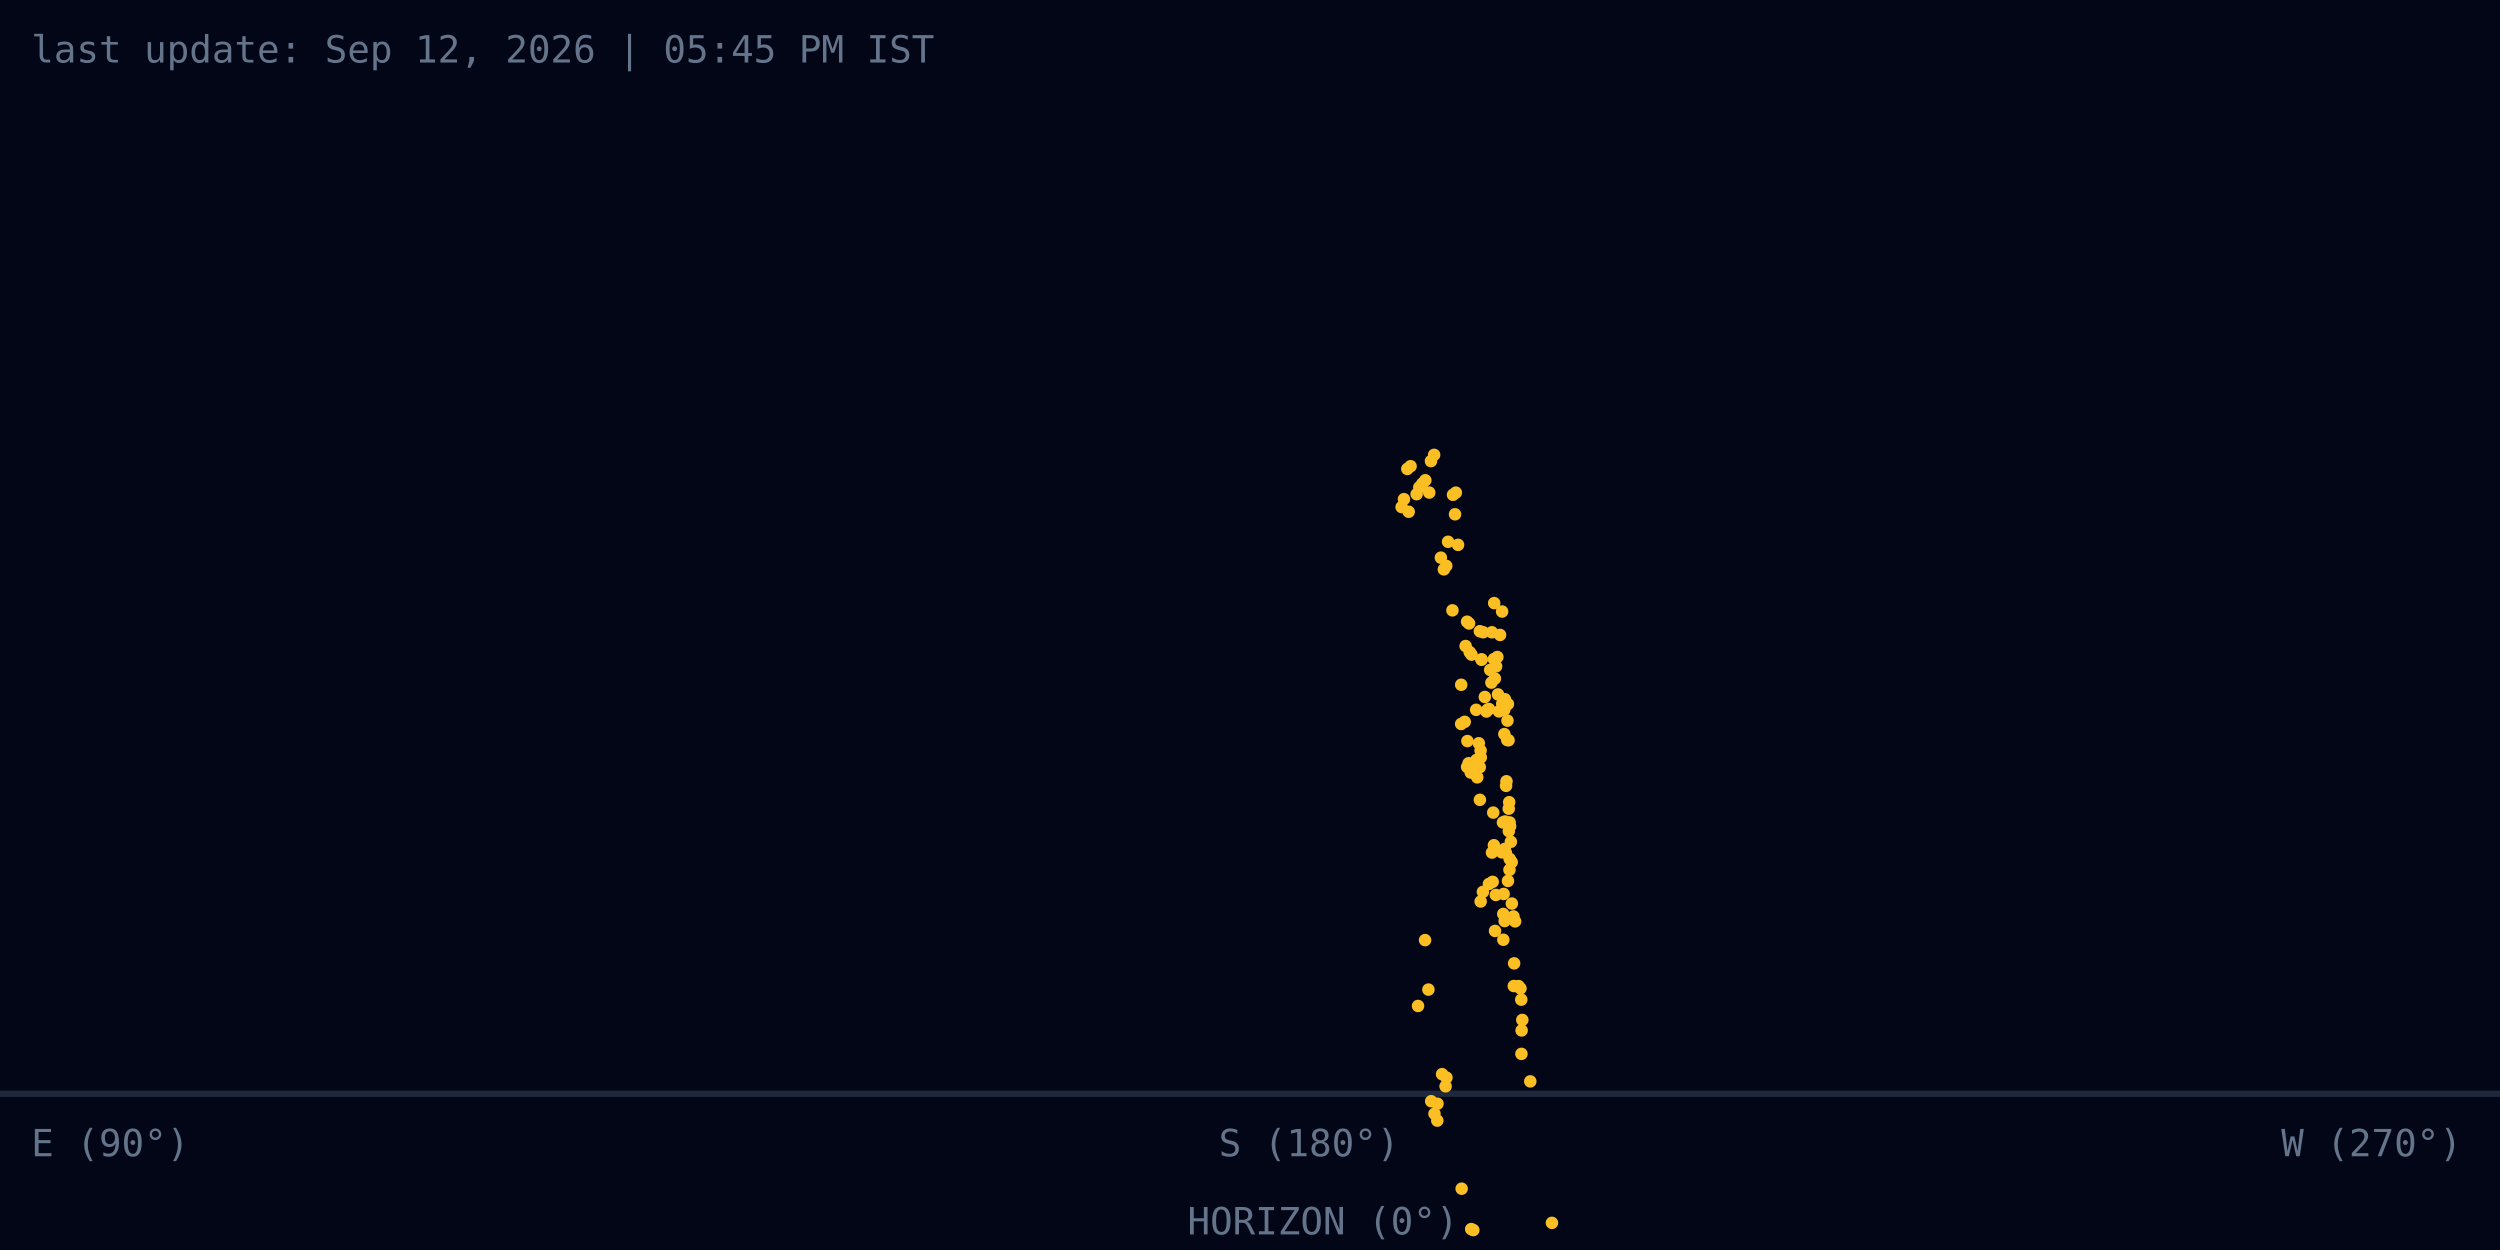
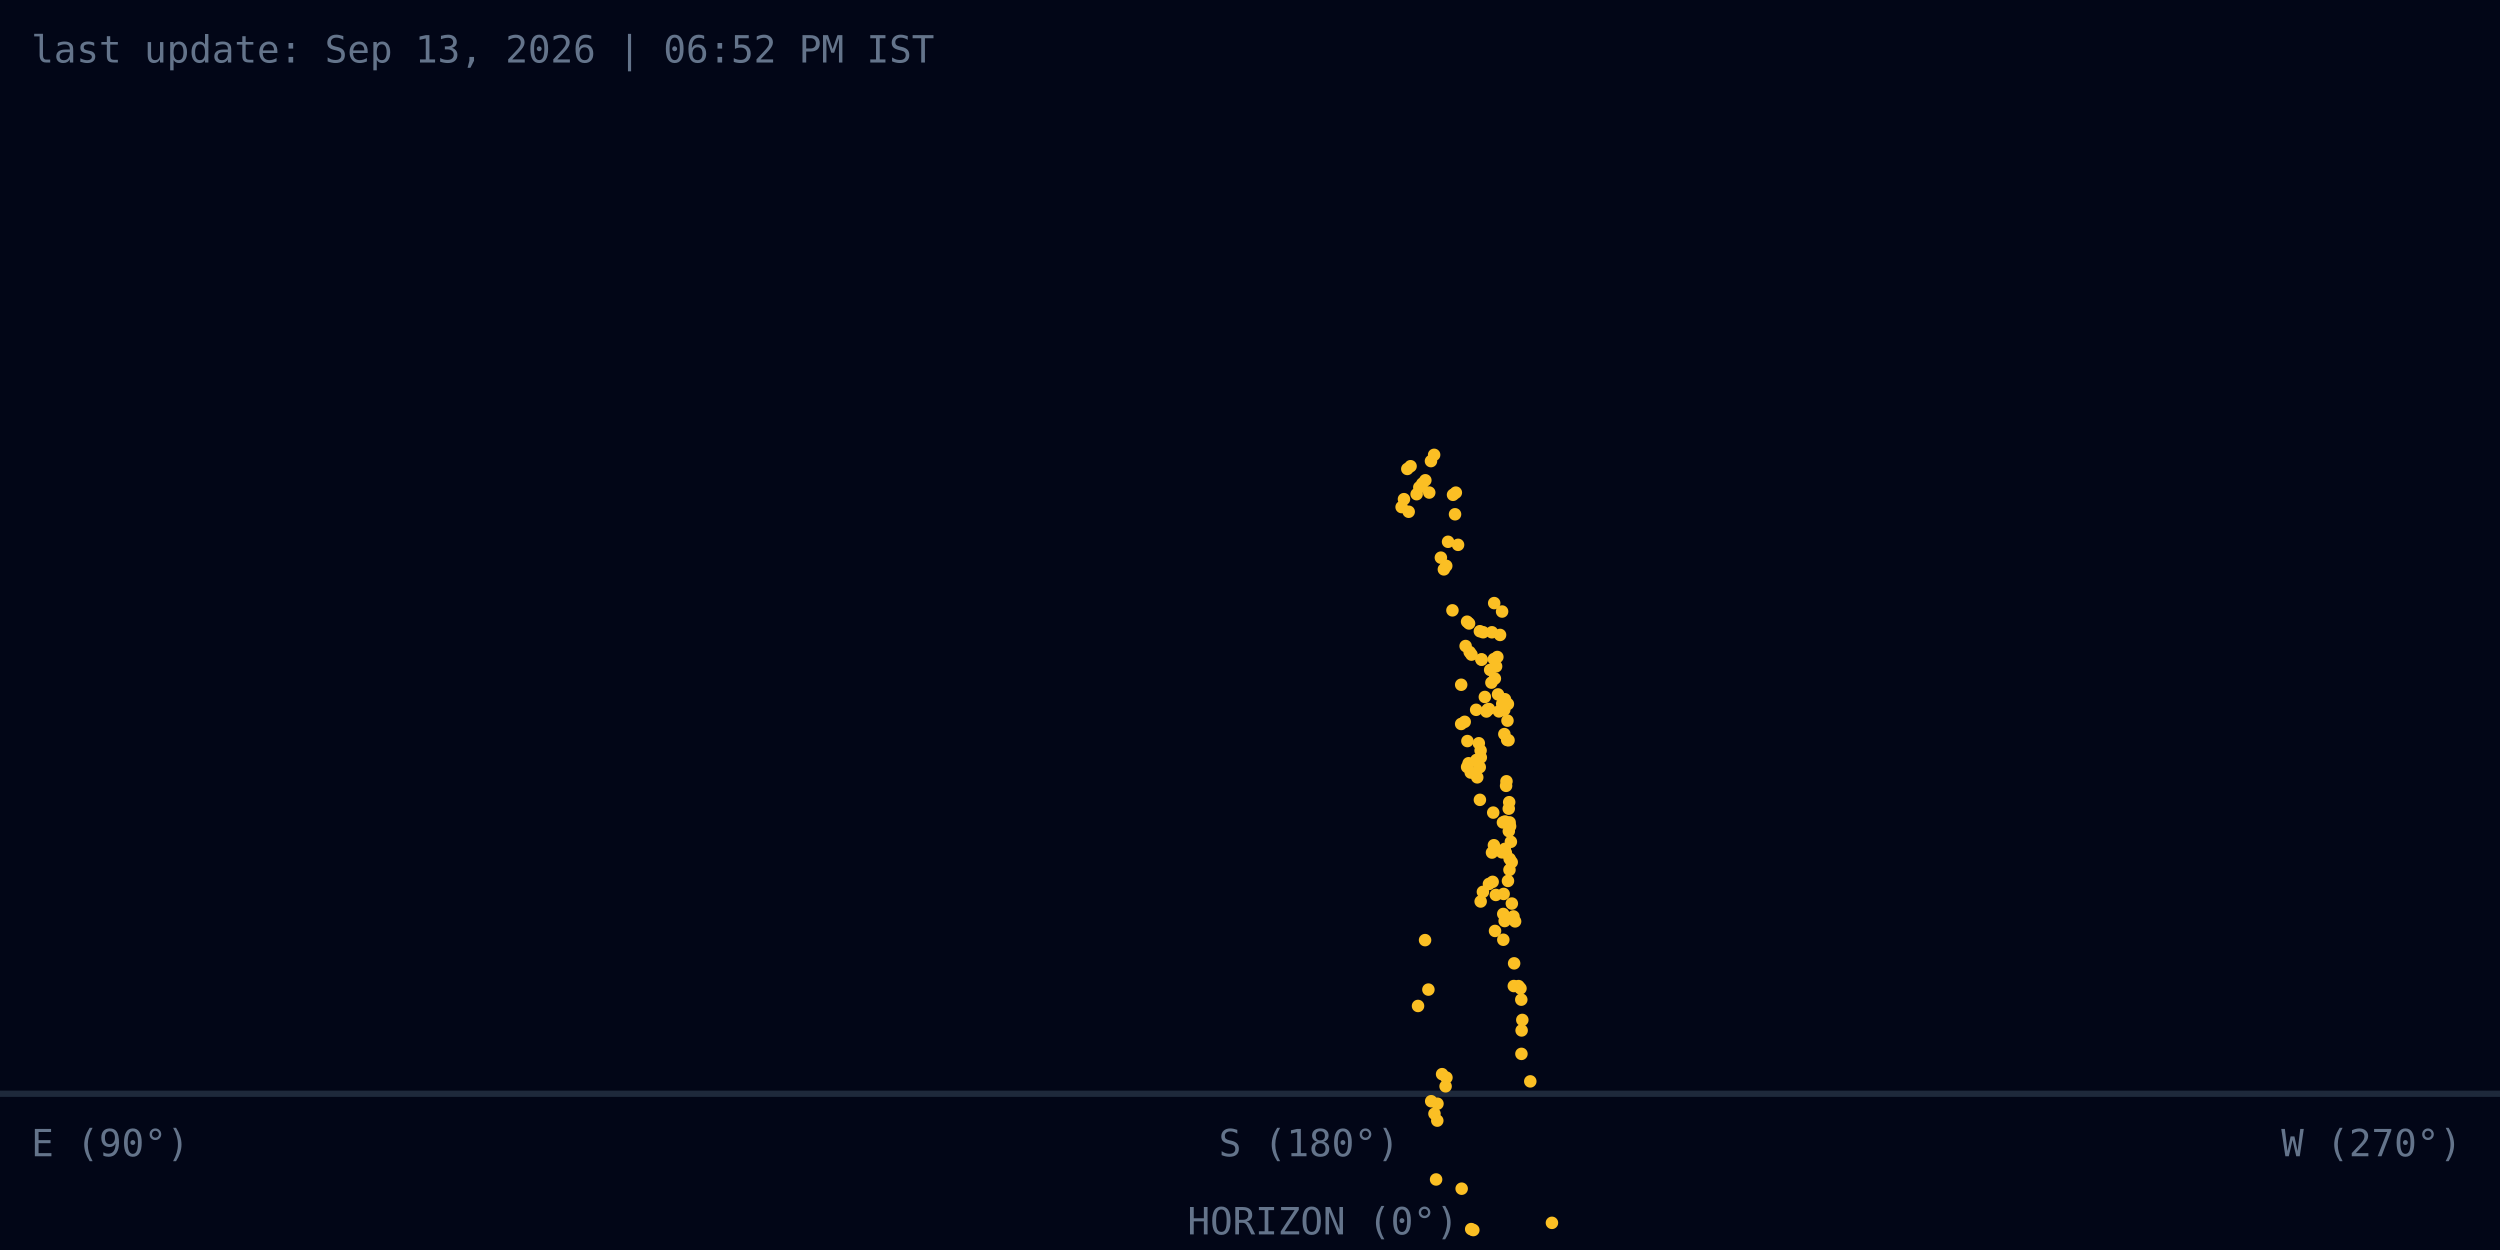
<svg xmlns="http://www.w3.org/2000/svg" width="800" height="400" viewBox="0 0 800 400">
  <rect width="800" height="400" fill="#020617" />
-   <text id="last-update" x="10" y="20" fill="#64748b" font-family="monospace">last update: Sep 12, 2026 | 05:45 PM IST</text>
+   <text id="last-update" x="10" y="20" fill="#64748b" font-family="monospace">last update: Sep 13, 2026 | 06:52 PM IST</text>
  <line x1="0" y1="350" x2="800" y2="350" stroke="#1e293b" stroke-width="2" />
  <text x="380" y="395" fill="#64748b" font-size="12" font-family="monospace">HORIZON (0°)</text>
  <text x="730" y="370" fill="#64748b" font-size="12" font-family="monospace">W (270°)</text>
  <text x="390" y="370" fill="#64748b" font-size="12" font-family="monospace">S (180°)</text>
  <text x="10" y="370" fill="#64748b" font-size="12" font-family="monospace">E (90°)</text>
  <g id="analemma-points">
    <circle cx=" 465.61" cy=" 164.57" r="2" fill="#fbbf24">
 </circle>
    <circle cx=" 467.57" cy=" 231.67" r="2" fill="#fbbf24">
 </circle>
    <circle cx=" 467.58" cy=" 219.12" r="2" fill="#fbbf24">
 </circle>
    <circle cx=" 468.71" cy=" 230.98" r="2" fill="#fbbf24">
 </circle>
    <circle cx=" 469.57" cy=" 237.14" r="2" fill="#fbbf24">
 </circle>
    <circle cx=" 469.00" cy=" 206.73" r="2" fill="#fbbf24">
 </circle>
    <circle cx=" 469.47" cy=" 198.94" r="2" fill="#fbbf24">
 </circle>
    <circle cx=" 470.10" cy=" 199.51" r="2" fill="#fbbf24">
 </circle>
    <circle cx=" 474.53" cy=" 285.41" r="2" fill="#fbbf24">
 </circle>
    <circle cx=" 472.47" cy=" 243.18" r="2" fill="#fbbf24">
 </circle>
    <circle cx=" 473.57" cy=" 255.95" r="2" fill="#fbbf24">
 </circle>
    <circle cx=" 473.22" cy=" 237.84" r="2" fill="#fbbf24">
 </circle>
    <circle cx=" 473.79" cy=" 240.17" r="2" fill="#fbbf24">
 </circle>
    <circle cx=" 473.56" cy=" 201.99" r="2" fill="#fbbf24">
 </circle>
    <circle cx=" 474.09" cy=" 210.99" r="2" fill="#fbbf24">
 </circle>
    <circle cx=" 478.41" cy=" 297.90" r="2" fill="#fbbf24">
 </circle>
    <circle cx=" 477.65" cy=" 282.19" r="2" fill="#fbbf24">
 </circle>
    <circle cx=" 477.44" cy=" 272.82" r="2" fill="#fbbf24">
 </circle>
    <circle cx=" 478.67" cy=" 286.38" r="2" fill="#fbbf24">
 </circle>
    <circle cx=" 478.05" cy=" 270.47" r="2" fill="#fbbf24">
 </circle>
    <circle cx=" 476.85" cy=" 214.37" r="2" fill="#fbbf24">
 </circle>
    <circle cx=" 477.25" cy=" 218.44" r="2" fill="#fbbf24">
 </circle>
    <circle cx=" 481.06" cy=" 300.72" r="2" fill="#fbbf24">
 </circle>
    <circle cx=" 481.04" cy=" 292.47" r="2" fill="#fbbf24">
 </circle>
    <circle cx=" 481.49" cy=" 294.73" r="2" fill="#fbbf24">
 </circle>
    <circle cx=" 481.17" cy=" 286.06" r="2" fill="#fbbf24">
 </circle>
    <circle cx=" 479.37" cy=" 222.21" r="2" fill="#fbbf24">
 </circle>
    <circle cx=" 479.67" cy=" 227.65" r="2" fill="#fbbf24">
 </circle>
    <circle cx=" 498.29" cy=" 411.31" r="2" fill="#fbbf24">
 </circle>
    <circle cx=" 498.34" cy=" 411.53" r="2" fill="#fbbf24">
 </circle>
    <circle cx=" 484.42" cy=" 315.53" r="2" fill="#fbbf24">
 </circle>
    <circle cx=" 486.86" cy=" 337.24" r="2" fill="#fbbf24">
 </circle>
    <circle cx=" 481.87" cy=" 272.88" r="2" fill="#fbbf24">
 </circle>
    <circle cx=" 482.55" cy=" 281.90" r="2" fill="#fbbf24">
 </circle>
    <circle cx=" 481.19" cy=" 226.61" r="2" fill="#fbbf24">
 </circle>
    <circle cx=" 481.39" cy=" 234.91" r="2" fill="#fbbf24">
 </circle>
    <circle cx=" 486.92" cy=" 329.74" r="2" fill="#fbbf24">
 </circle>
    <circle cx=" 483.03" cy=" 278.36" r="2" fill="#fbbf24">
 </circle>
    <circle cx=" 483.79" cy=" 289.14" r="2" fill="#fbbf24">
 </circle>
    <circle cx=" 485.93" cy=" 315.55" r="2" fill="#fbbf24">
 </circle>
    <circle cx=" 484.30" cy=" 293.26" r="2" fill="#fbbf24">
 </circle>
    <circle cx=" 482.30" cy=" 236.80" r="2" fill="#fbbf24">
 </circle>
    <circle cx=" 482.80" cy=" 258.78" r="2" fill="#fbbf24">
 </circle>
    <circle cx=" 501.22" cy=" 413.90" r="2" fill="#fbbf24">
 </circle>
    <circle cx=" 489.69" cy=" 346.04" r="2" fill="#fbbf24">
 </circle>
    <circle cx=" 486.81" cy=" 319.89" r="2" fill="#fbbf24">
 </circle>
    <circle cx=" 484.83" cy=" 294.84" r="2" fill="#fbbf24">
 </circle>
    <circle cx=" 486.55" cy=" 316.29" r="2" fill="#fbbf24">
 </circle>
    <circle cx=" 482.73" cy=" 236.88" r="2" fill="#fbbf24">
 </circle>
    <circle cx=" 483.48" cy=" 269.37" r="2" fill="#fbbf24">
 </circle>
    <circle cx=" 496.62" cy=" 391.31" r="2" fill="#fbbf24">
 </circle>
    <circle cx=" 483.75" cy=" 275.90" r="2" fill="#fbbf24">
 </circle>
    <circle cx=" 483.23" cy=" 264.40" r="2" fill="#fbbf24">
 </circle>
    <circle cx=" 482.94" cy=" 256.70" r="2" fill="#fbbf24">
 </circle>
    <circle cx=" 483.08" cy=" 263.17" r="2" fill="#fbbf24">
 </circle>
    <circle cx=" 482.53" cy=" 225.29" r="2" fill="#fbbf24">
 </circle>
    <circle cx=" 482.39" cy=" 230.61" r="2" fill="#fbbf24">
 </circle>
    <circle cx=" 487.14" cy=" 326.38" r="2" fill="#fbbf24">
 </circle>
    <circle cx=" 482.82" cy=" 265.96" r="2" fill="#fbbf24">
 </circle>
    <circle cx=" 483.09" cy=" 274.84" r="2" fill="#fbbf24">
 </circle>
    <circle cx=" 482.07" cy=" 250.01" r="2" fill="#fbbf24">
 </circle>
    <circle cx=" 481.95" cy=" 251.47" r="2" fill="#fbbf24">
 </circle>
    <circle cx=" 481.58" cy=" 223.76" r="2" fill="#fbbf24">
 </circle>
    <circle cx=" 481.36" cy=" 227.15" r="2" fill="#fbbf24">
 </circle>
    <circle cx=" 484.52" cy=" 308.27" r="2" fill="#fbbf24">
 </circle>
    <circle cx=" 481.59" cy=" 262.88" r="2" fill="#fbbf24">
 </circle>
    <circle cx=" 480.71" cy=" 225.23" r="2" fill="#fbbf24">
 </circle>
    <circle cx=" 481.54" cy=" 271.65" r="2" fill="#fbbf24">
 </circle>
    <circle cx=" 480.94" cy=" 263.18" r="2" fill="#fbbf24">
 </circle>
    <circle cx=" 480.67" cy=" 195.69" r="2" fill="#fbbf24">
 </circle>
    <circle cx=" 480.02" cy=" 203.18" r="2" fill="#fbbf24">
 </circle>
    <circle cx=" 480.62" cy=" 272.75" r="2" fill="#fbbf24">
 </circle>
    <circle cx=" 479.15" cy=" 210.24" r="2" fill="#fbbf24">
 </circle>
    <circle cx=" 478.75" cy=" 213.23" r="2" fill="#fbbf24">
 </circle>
    <circle cx=" 478.36" cy=" 217.14" r="2" fill="#fbbf24">
 </circle>
    <circle cx=" 478.05" cy=" 210.91" r="2" fill="#fbbf24">
 </circle>
    <circle cx=" 478.14" cy=" 192.99" r="2" fill="#fbbf24">
 </circle>
    <circle cx=" 477.41" cy=" 202.33" r="2" fill="#fbbf24">
 </circle>
    <circle cx=" 477.83" cy=" 260.03" r="2" fill="#fbbf24">
 </circle>
    <circle cx=" 476.48" cy=" 226.89" r="2" fill="#fbbf24">
 </circle>
    <circle cx=" 476.07" cy=" 227.06" r="2" fill="#fbbf24">
 </circle>
    <circle cx=" 475.66" cy=" 227.68" r="2" fill="#fbbf24">
 </circle>
    <circle cx=" 475.15" cy=" 223.03" r="2" fill="#fbbf24">
 </circle>
    <circle cx=" 474.61" cy=" 202.32" r="2" fill="#fbbf24">
 </circle>
    <circle cx=" 474.09" cy=" 211.11" r="2" fill="#fbbf24">
 </circle>
    <circle cx=" 476.46" cy=" 282.87" r="2" fill="#fbbf24">
 </circle>
    <circle cx=" 473.86" cy=" 242.39" r="2" fill="#fbbf24">
 </circle>
    <circle cx=" 473.52" cy=" 245.50" r="2" fill="#fbbf24">
 </circle>
    <circle cx=" 472.37" cy=" 227.14" r="2" fill="#fbbf24">
 </circle>
    <circle cx=" 472.72" cy=" 248.75" r="2" fill="#fbbf24">
 </circle>
    <circle cx=" 470.88" cy=" 209.48" r="2" fill="#fbbf24">
 </circle>
    <circle cx=" 470.29" cy=" 208.66" r="2" fill="#fbbf24">
 </circle>
    <circle cx=" 473.81" cy=" 288.48" r="2" fill="#fbbf24">
 </circle>
    <circle cx=" 470.64" cy=" 247.22" r="2" fill="#fbbf24">
 </circle>
    <circle cx=" 469.96" cy=" 244.24" r="2" fill="#fbbf24">
 </circle>
    <circle cx=" 469.48" cy=" 245.43" r="2" fill="#fbbf24">
 </circle>
    <circle cx=" 466.58" cy=" 174.35" r="2" fill="#fbbf24">
 </circle>
    <circle cx=" 465.87" cy=" 157.64" r="2" fill="#fbbf24">
 </circle>
    <circle cx=" 464.97" cy=" 158.34" r="2" fill="#fbbf24">
 </circle>
    <circle cx=" 464.78" cy=" 195.31" r="2" fill="#fbbf24">
 </circle>
    <circle cx=" 463.38" cy=" 173.37" r="2" fill="#fbbf24">
 </circle>
    <circle cx=" 462.80" cy=" 181.08" r="2" fill="#fbbf24">
 </circle>
    <circle cx=" 462.04" cy=" 182.20" r="2" fill="#fbbf24">
 </circle>
    <circle cx=" 461.08" cy=" 178.45" r="2" fill="#fbbf24">
 </circle>
    <circle cx=" 458.92" cy=" 145.55" r="2" fill="#fbbf24">
 </circle>
    <circle cx=" 457.91" cy=" 147.55" r="2" fill="#fbbf24">
 </circle>
    <circle cx=" 457.36" cy=" 157.62" r="2" fill="#fbbf24">
 </circle>
    <circle cx=" 456.11" cy=" 153.69" r="2" fill="#fbbf24">
 </circle>
    <circle cx=" 455.13" cy=" 154.77" r="2" fill="#fbbf24">
 </circle>
    <circle cx=" 454.18" cy=" 155.94" r="2" fill="#fbbf24">
 </circle>
    <circle cx=" 453.32" cy=" 158.14" r="2" fill="#fbbf24">
 </circle>
    <circle cx=" 451.38" cy=" 149.19" r="2" fill="#fbbf24">
 </circle>
    <circle cx=" 450.34" cy=" 150.06" r="2" fill="#fbbf24">
 </circle>
    <circle cx=" 450.78" cy=" 163.76" r="2" fill="#fbbf24">
 </circle>
    <circle cx=" 449.27" cy=" 159.73" r="2" fill="#fbbf24">
 </circle>
    <circle cx=" 448.52" cy=" 162.26" r="2" fill="#fbbf24">
 </circle>
    <circle cx=" 20.26" cy=" 571.97" r="2" fill="#fbbf24">
 </circle>
    <circle cx=" 74.33" cy=" 546.37" r="2" fill="#fbbf24">
 </circle>
    <circle cx=" 471.46" cy=" 393.62" r="2" fill="#fbbf24">
 </circle>
    <circle cx=" 470.78" cy=" 393.31" r="2" fill="#fbbf24">
 </circle>
    <circle cx=" 495.37" cy=" 503.27" r="2" fill="#fbbf24">
 </circle>
    <circle cx=" 467.73" cy=" 380.38" r="2" fill="#fbbf24">
 </circle>
    <circle cx=" 462.86" cy=" 344.83" r="2" fill="#fbbf24">
 </circle>
    <circle cx=" 462.59" cy=" 347.62" r="2" fill="#fbbf24">
 </circle>
    <circle cx=" 461.47" cy=" 343.73" r="2" fill="#fbbf24">
 </circle>
    <circle cx=" 456.02" cy=" 300.84" r="2" fill="#fbbf24">
 </circle>
    <circle cx=" 457.09" cy=" 316.67" r="2" fill="#fbbf24">
 </circle>
    <circle cx=" 469.47" cy=" 420.03" r="2" fill="#fbbf24">
 </circle>
    <circle cx=" 459.99" cy=" 353.19" r="2" fill="#fbbf24">
 </circle>
    <circle cx=" 459.93" cy=" 358.60" r="2" fill="#fbbf24">
 </circle>
    <circle cx=" 459.03" cy=" 356.39" r="2" fill="#fbbf24">
 </circle>
    <circle cx=" 457.98" cy=" 352.39" r="2" fill="#fbbf24">
 </circle>
    <circle cx=" 453.77" cy=" 321.91" r="2" fill="#fbbf24">
 </circle>
+     <circle cx=" 459.55" cy=" 377.43" r="2" fill="#fbbf24">
+  </circle>
  </g>
</svg>
